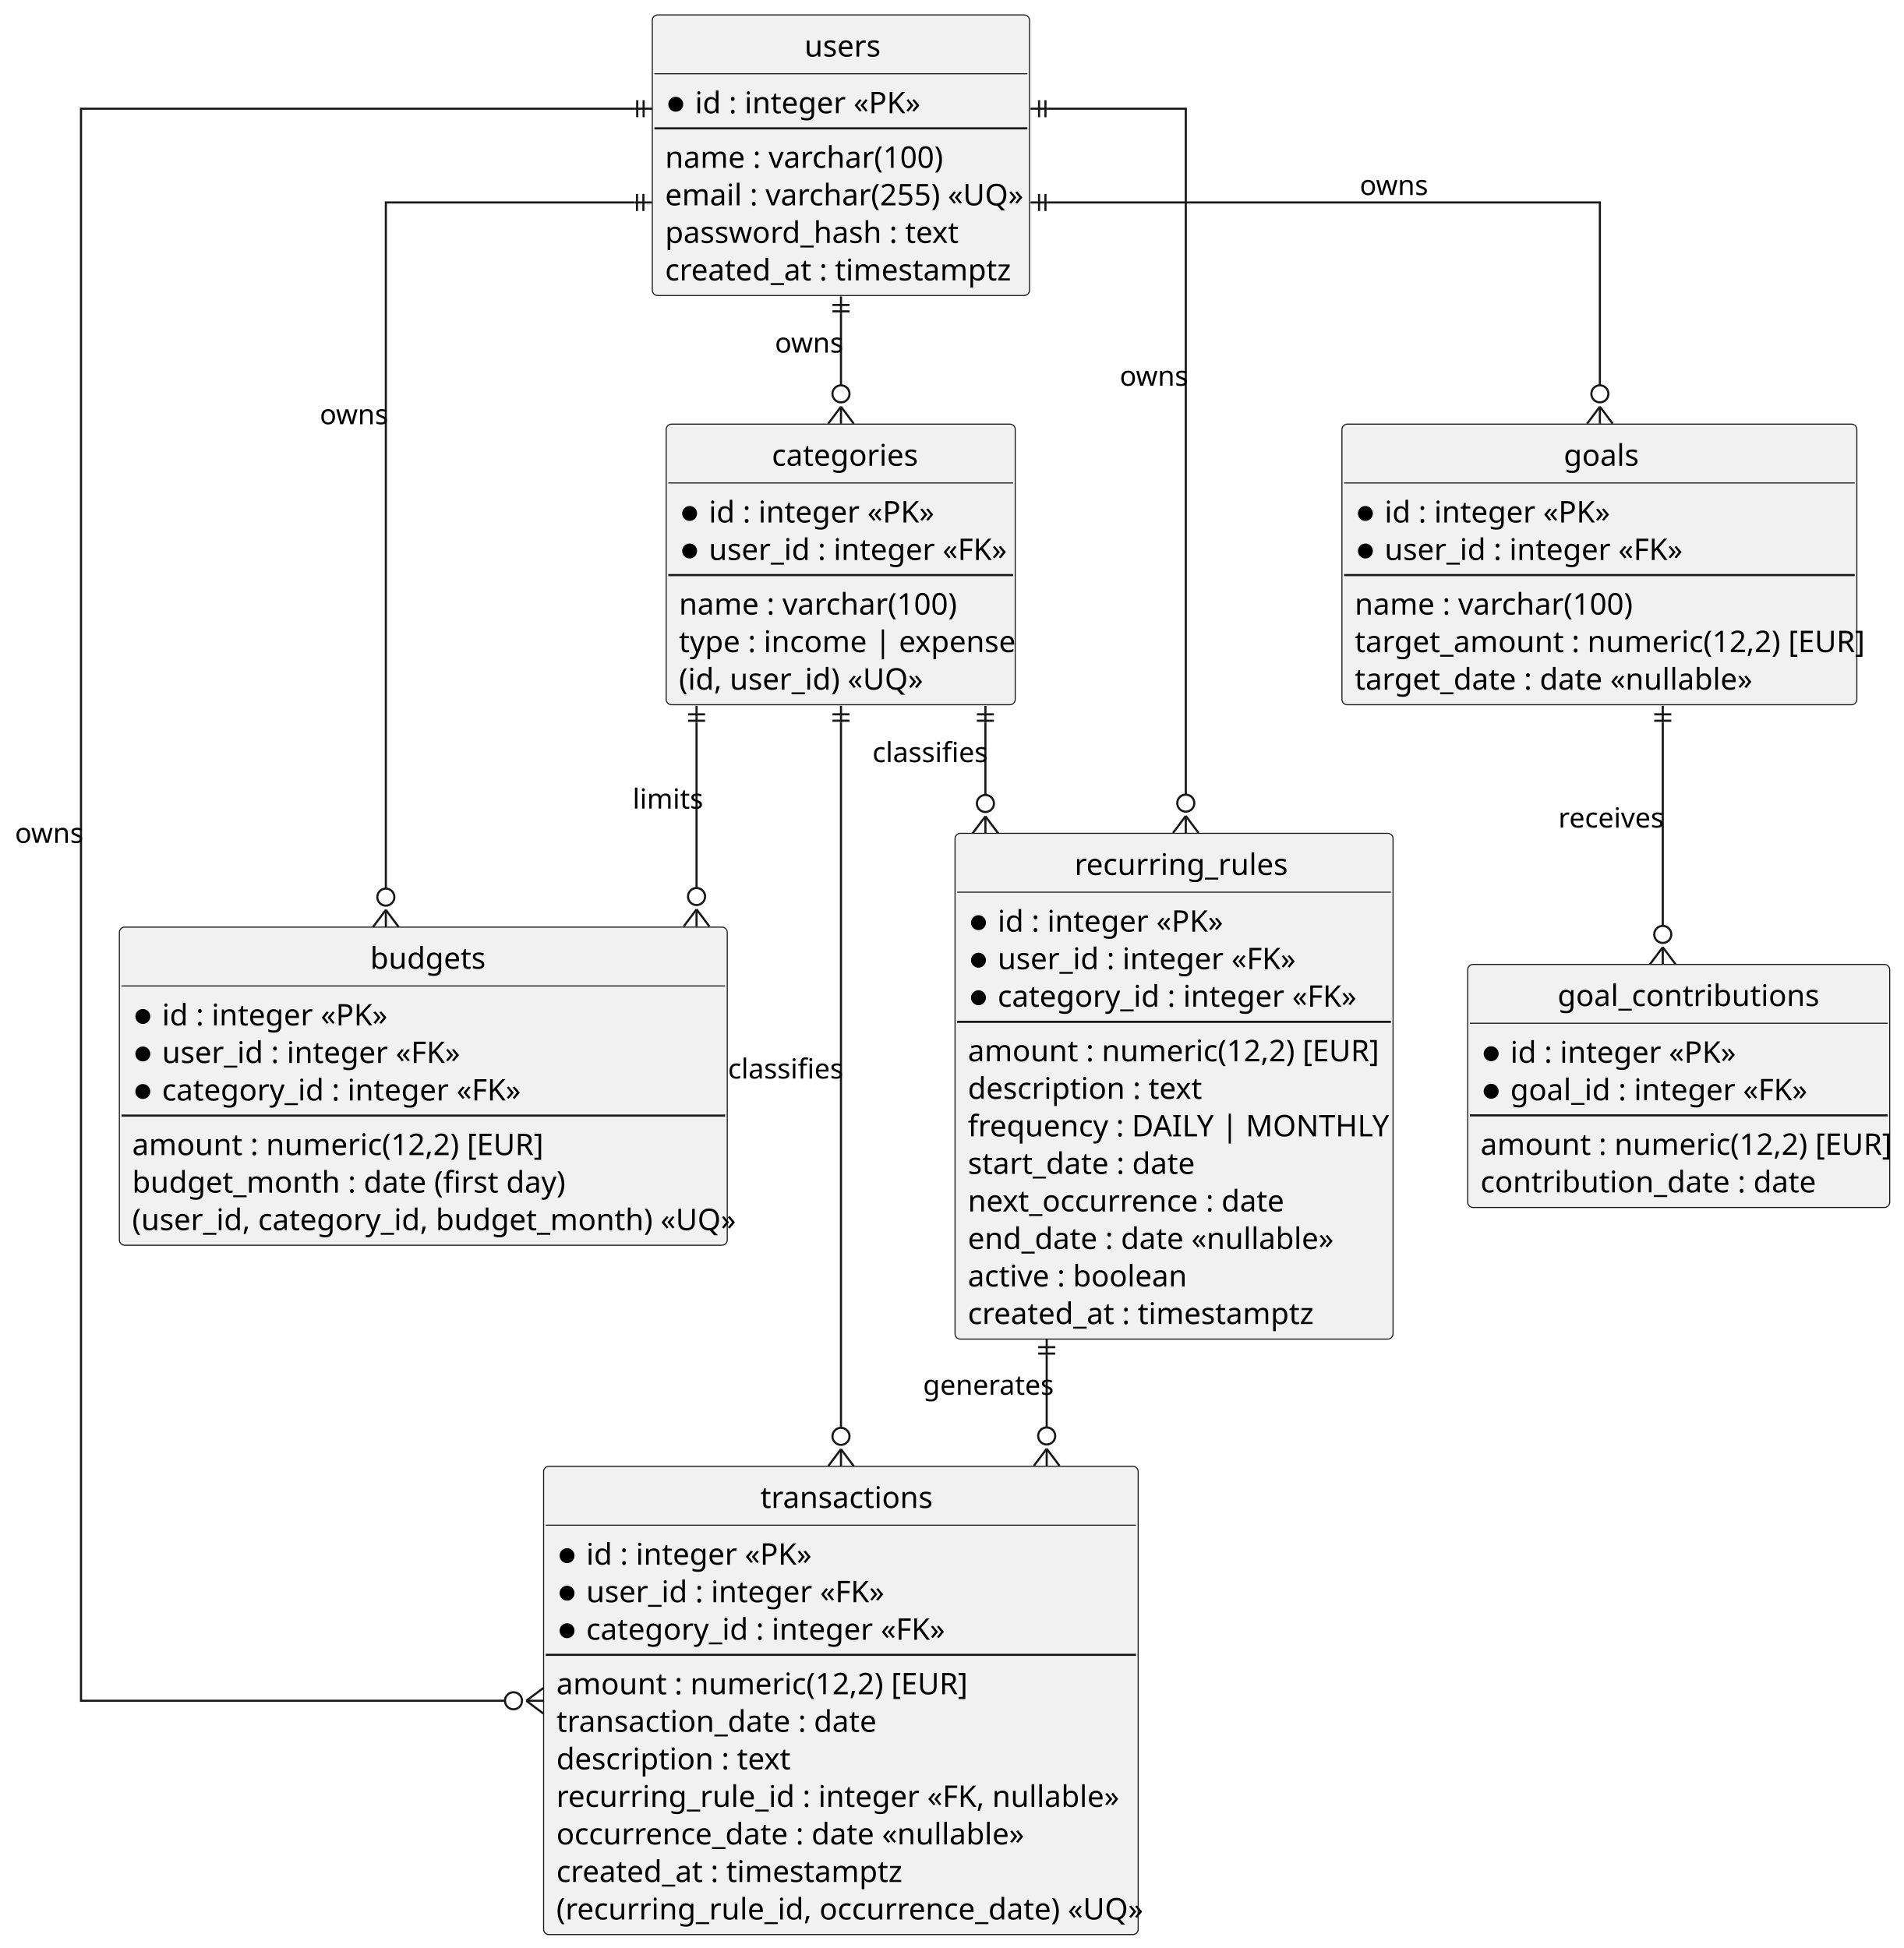
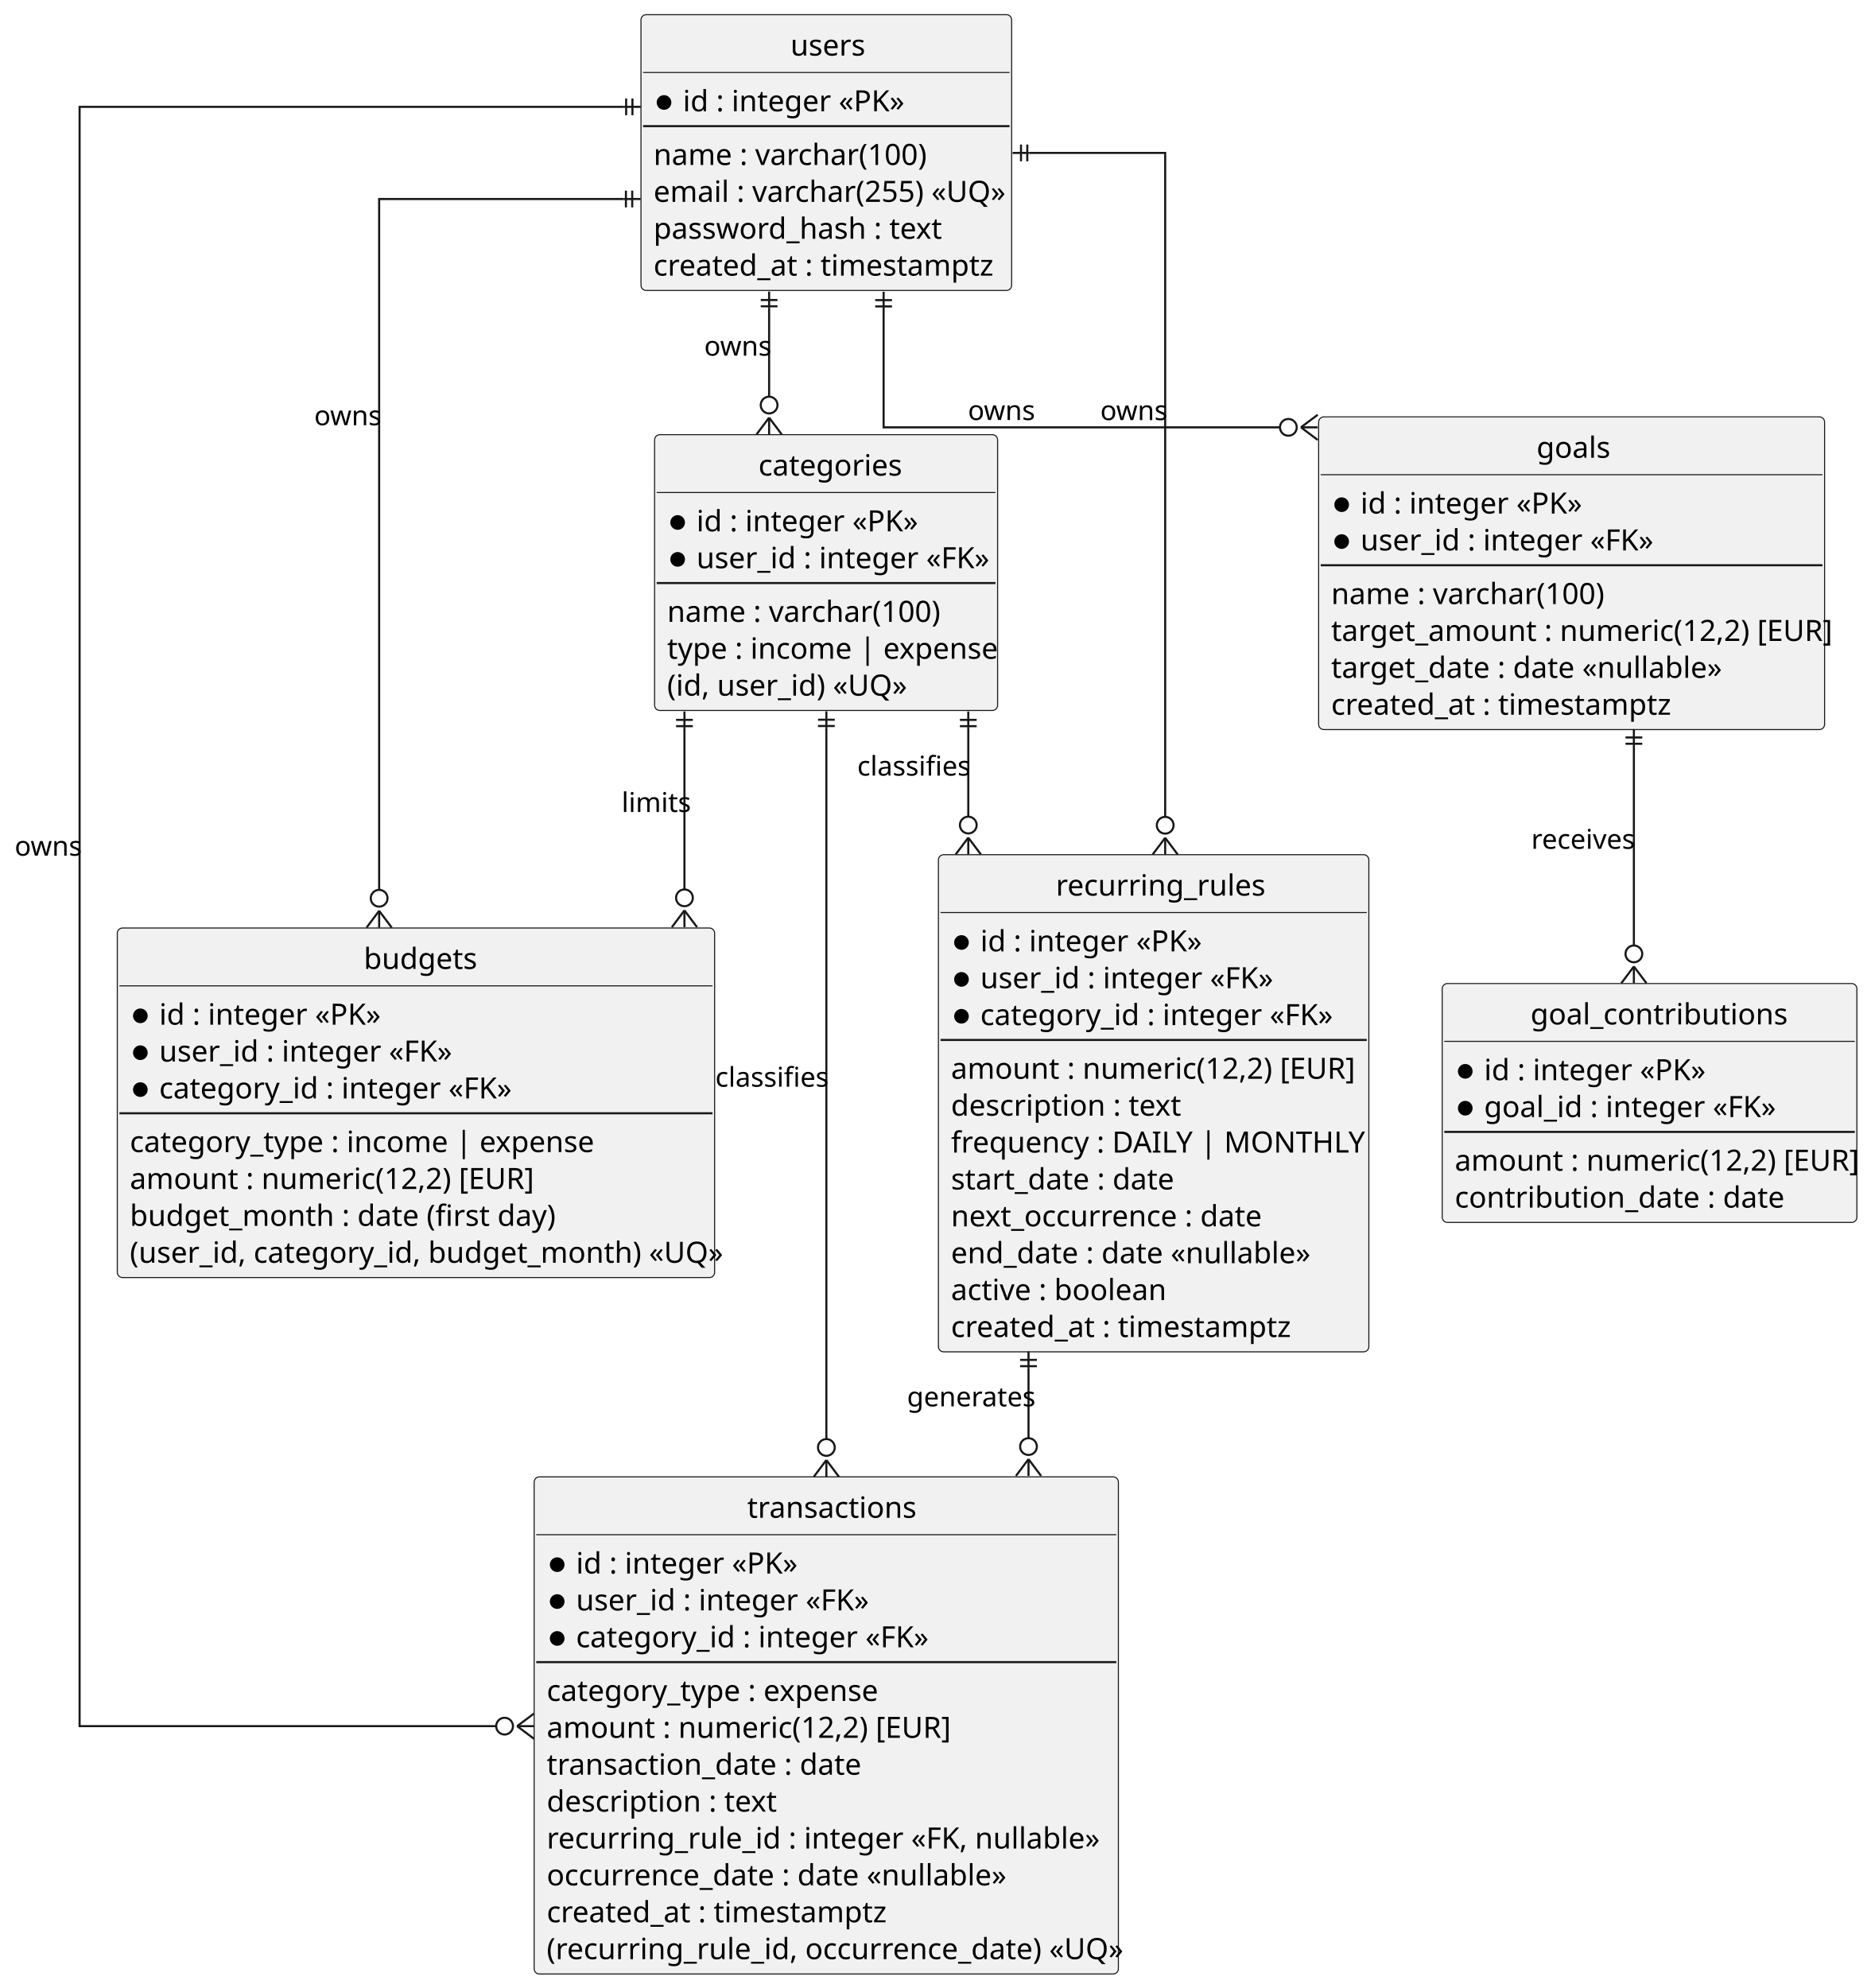
- <svg xmlns="http://www.w3.org/2000/svg" contentStyleType="text/css" data-diagram-type="CLASS" height="914px" preserveAspectRatio="none" style="width:893px;height:914px;background:#FFFFFF;" version="1.1" viewBox="0 0 893 914" width="893px" zoomAndPan="magnify">
+ <svg xmlns="http://www.w3.org/2000/svg" contentStyleType="text/css" data-diagram-type="CLASS" height="949px" preserveAspectRatio="none" style="width:893px;height:949px;background:#FFFFFF;" version="1.1" viewBox="0 0 893 949" width="893px" zoomAndPan="magnify">
  <defs />
  <g>
    <g class="entity" data-entity="users" data-source-line="8" data-uid="ent0002" id="entity_users">
      <rect fill="#F1F1F1" height="131.656" rx="2.5" ry="2.5" style="stroke:#181818;stroke-width:0.5;" width="176.951" x="306" y="7" />
      <text fill="#000000" font-family="sans-serif" font-size="14" lengthAdjust="spacing" textLength="34.234" x="377.358" y="26.533">users</text>
      <line style="stroke:#181818;stroke-width:0.5;" x1="307" x2="481.951" y1="34.609" y2="34.609" />
      <ellipse cx="317" cy="48.914" fill="#000000" rx="3" ry="3" style="stroke:#000000;stroke-width:1;" />
      <text fill="#000000" font-family="sans-serif" font-size="14" lengthAdjust="spacing" textLength="103.51" x="326" y="53.143">id : integer «PK»</text>
      <line style="stroke:#181818;stroke-width:1;" x1="307" x2="481.951" y1="60.219" y2="60.219" />
      <text fill="#000000" font-family="sans-serif" font-size="14" lengthAdjust="spacing" textLength="126.055" x="312" y="78.752">name : varchar(100)</text>
      <text fill="#000000" font-family="sans-serif" font-size="14" lengthAdjust="spacing" textLength="164.951" x="312" y="96.361">email : varchar(255) «UQ»</text>
      <text fill="#000000" font-family="sans-serif" font-size="14" lengthAdjust="spacing" textLength="132.296" x="312" y="113.971">password_hash : text</text>
      <text fill="#000000" font-family="sans-serif" font-size="14" lengthAdjust="spacing" textLength="153.289" x="312" y="131.58">created_at : timestamptz</text>
    </g>
    <g class="entity" data-entity="categories" data-source-line="17" data-uid="ent0003" id="entity_categories">
-       <rect fill="#F1F1F1" height="131.656" rx="2.5" ry="2.5" style="stroke:#181818;stroke-width:0.5;" width="163.744" x="312.5" y="199" />
-       <text fill="#000000" font-family="sans-serif" font-size="14" lengthAdjust="spacing" textLength="64.593" x="362.076" y="218.533">categories</text>
-       <line style="stroke:#181818;stroke-width:0.5;" x1="313.5" x2="475.244" y1="226.609" y2="226.609" />
-       <ellipse cx="323.5" cy="240.914" fill="#000000" rx="3" ry="3" style="stroke:#000000;stroke-width:1;" />
-       <text fill="#000000" font-family="sans-serif" font-size="14" lengthAdjust="spacing" textLength="103.51" x="332.5" y="245.143">id : integer «PK»</text>
-       <ellipse cx="323.5" cy="258.523" fill="#000000" rx="3" ry="3" style="stroke:#000000;stroke-width:1;" />
-       <text fill="#000000" font-family="sans-serif" font-size="14" lengthAdjust="spacing" textLength="137.744" x="332.5" y="262.752">user_id : integer «FK»</text>
-       <line style="stroke:#181818;stroke-width:1;" x1="313.5" x2="475.244" y1="269.828" y2="269.828" />
-       <text fill="#000000" font-family="sans-serif" font-size="14" lengthAdjust="spacing" textLength="126.055" x="318.5" y="288.361">name : varchar(100)</text>
-       <text fill="#000000" font-family="sans-serif" font-size="14" lengthAdjust="spacing" textLength="147.608" x="318.5" y="305.971">type : income | expense</text>
-       <text fill="#000000" font-family="sans-serif" font-size="14" lengthAdjust="spacing" textLength="114.379" x="318.5" y="323.58">(id, user_id) «UQ»</text>
+       <rect fill="#F1F1F1" height="131.656" rx="2.5" ry="2.5" style="stroke:#181818;stroke-width:0.5;" width="163.744" x="312.5" y="207.5" />
+       <text fill="#000000" font-family="sans-serif" font-size="14" lengthAdjust="spacing" textLength="64.593" x="362.076" y="227.033">categories</text>
+       <line style="stroke:#181818;stroke-width:0.5;" x1="313.5" x2="475.244" y1="235.109" y2="235.109" />
+       <ellipse cx="323.5" cy="249.414" fill="#000000" rx="3" ry="3" style="stroke:#000000;stroke-width:1;" />
+       <text fill="#000000" font-family="sans-serif" font-size="14" lengthAdjust="spacing" textLength="103.51" x="332.5" y="253.643">id : integer «PK»</text>
+       <ellipse cx="323.5" cy="267.023" fill="#000000" rx="3" ry="3" style="stroke:#000000;stroke-width:1;" />
+       <text fill="#000000" font-family="sans-serif" font-size="14" lengthAdjust="spacing" textLength="137.744" x="332.5" y="271.252">user_id : integer «FK»</text>
+       <line style="stroke:#181818;stroke-width:1;" x1="313.5" x2="475.244" y1="278.328" y2="278.328" />
+       <text fill="#000000" font-family="sans-serif" font-size="14" lengthAdjust="spacing" textLength="126.055" x="318.5" y="296.861">name : varchar(100)</text>
+       <text fill="#000000" font-family="sans-serif" font-size="14" lengthAdjust="spacing" textLength="147.608" x="318.5" y="314.471">type : income | expense</text>
+       <text fill="#000000" font-family="sans-serif" font-size="14" lengthAdjust="spacing" textLength="114.379" x="318.5" y="332.08">(id, user_id) «UQ»</text>
    </g>
    <g class="entity" data-entity="transactions" data-source-line="26" data-uid="ent0004" id="entity_transactions">
-       <rect fill="#F1F1F1" height="219.703" rx="2.5" ry="2.5" style="stroke:#181818;stroke-width:0.5;" width="278.909" x="255" y="688" />
-       <text fill="#000000" font-family="sans-serif" font-size="14" lengthAdjust="spacing" textLength="75.482" x="356.713" y="707.533">transactions</text>
-       <line style="stroke:#181818;stroke-width:0.5;" x1="256" x2="532.909" y1="715.609" y2="715.609" />
-       <ellipse cx="266" cy="729.914" fill="#000000" rx="3" ry="3" style="stroke:#000000;stroke-width:1;" />
-       <text fill="#000000" font-family="sans-serif" font-size="14" lengthAdjust="spacing" textLength="103.51" x="275" y="734.143">id : integer «PK»</text>
-       <ellipse cx="266" cy="747.523" fill="#000000" rx="3" ry="3" style="stroke:#000000;stroke-width:1;" />
-       <text fill="#000000" font-family="sans-serif" font-size="14" lengthAdjust="spacing" textLength="137.744" x="275" y="751.752">user_id : integer «FK»</text>
-       <ellipse cx="266" cy="765.133" fill="#000000" rx="3" ry="3" style="stroke:#000000;stroke-width:1;" />
-       <text fill="#000000" font-family="sans-serif" font-size="14" lengthAdjust="spacing" textLength="164.206" x="275" y="769.361">category_id : integer «FK»</text>
-       <line style="stroke:#181818;stroke-width:1;" x1="256" x2="532.909" y1="776.438" y2="776.438" />
-       <text fill="#000000" font-family="sans-serif" font-size="14" lengthAdjust="spacing" textLength="185.958" x="261" y="794.971">amount : numeric(12,2) [EUR]</text>
-       <text fill="#000000" font-family="sans-serif" font-size="14" lengthAdjust="spacing" textLength="142.434" x="261" y="812.58">transaction_date : date</text>
-       <text fill="#000000" font-family="sans-serif" font-size="14" lengthAdjust="spacing" textLength="101.938" x="261" y="830.189">description : text</text>
-       <text fill="#000000" font-family="sans-serif" font-size="14" lengthAdjust="spacing" textLength="252.923" x="261" y="847.799">recurring_rule_id : integer «FK, nullable»</text>
-       <text fill="#000000" font-family="sans-serif" font-size="14" lengthAdjust="spacing" textLength="210.93" x="261" y="865.408">occurrence_date : date «nullable»</text>
-       <text fill="#000000" font-family="sans-serif" font-size="14" lengthAdjust="spacing" textLength="153.289" x="261" y="883.018">created_at : timestamptz</text>
-       <text fill="#000000" font-family="sans-serif" font-size="14" lengthAdjust="spacing" textLength="266.909" x="261" y="900.627">(recurring_rule_id, occurrence_date) «UQ»</text>
-     </g>
-     <g class="entity" data-entity="budgets" data-source-line="40" data-uid="ent0005" id="entity_budgets">
-       <rect fill="#F1F1F1" height="149.266" rx="2.5" ry="2.5" style="stroke:#181818;stroke-width:0.5;" width="285.157" x="56" y="435" />
-       <text fill="#000000" font-family="sans-serif" font-size="14" lengthAdjust="spacing" textLength="49.82" x="173.668" y="454.533">budgets</text>
-       <line style="stroke:#181818;stroke-width:0.5;" x1="57" x2="340.157" y1="462.609" y2="462.609" />
-       <ellipse cx="67" cy="476.914" fill="#000000" rx="3" ry="3" style="stroke:#000000;stroke-width:1;" />
-       <text fill="#000000" font-family="sans-serif" font-size="14" lengthAdjust="spacing" textLength="103.51" x="76" y="481.143">id : integer «PK»</text>
-       <ellipse cx="67" cy="494.523" fill="#000000" rx="3" ry="3" style="stroke:#000000;stroke-width:1;" />
-       <text fill="#000000" font-family="sans-serif" font-size="14" lengthAdjust="spacing" textLength="137.744" x="76" y="498.752">user_id : integer «FK»</text>
-       <ellipse cx="67" cy="512.133" fill="#000000" rx="3" ry="3" style="stroke:#000000;stroke-width:1;" />
-       <text fill="#000000" font-family="sans-serif" font-size="14" lengthAdjust="spacing" textLength="164.206" x="76" y="516.361">category_id : integer «FK»</text>
-       <line style="stroke:#181818;stroke-width:1;" x1="57" x2="340.157" y1="523.438" y2="523.438" />
-       <text fill="#000000" font-family="sans-serif" font-size="14" lengthAdjust="spacing" textLength="185.958" x="62" y="541.971">amount : numeric(12,2) [EUR]</text>
-       <text fill="#000000" font-family="sans-serif" font-size="14" lengthAdjust="spacing" textLength="190.661" x="62" y="559.58">budget_month : date (first day)</text>
-       <text fill="#000000" font-family="sans-serif" font-size="14" lengthAdjust="spacing" textLength="273.157" x="62" y="577.189">(user_id, category_id, budget_month) «UQ»</text>
-     </g>
-     <g class="entity" data-entity="recurring_rules" data-source-line="50" data-uid="ent0006" id="entity_recurring_rules">
-       <rect fill="#F1F1F1" height="237.312" rx="2.5" ry="2.5" style="stroke:#181818;stroke-width:0.5;" width="205.477" x="448" y="391" />
-       <text fill="#000000" font-family="sans-serif" font-size="14" lengthAdjust="spacing" textLength="93.372" x="504.053" y="410.533">recurring_rules</text>
-       <line style="stroke:#181818;stroke-width:0.5;" x1="449" x2="652.477" y1="418.609" y2="418.609" />
-       <ellipse cx="459" cy="432.914" fill="#000000" rx="3" ry="3" style="stroke:#000000;stroke-width:1;" />
-       <text fill="#000000" font-family="sans-serif" font-size="14" lengthAdjust="spacing" textLength="103.51" x="468" y="437.143">id : integer «PK»</text>
-       <ellipse cx="459" cy="450.523" fill="#000000" rx="3" ry="3" style="stroke:#000000;stroke-width:1;" />
-       <text fill="#000000" font-family="sans-serif" font-size="14" lengthAdjust="spacing" textLength="137.744" x="468" y="454.752">user_id : integer «FK»</text>
-       <ellipse cx="459" cy="468.133" fill="#000000" rx="3" ry="3" style="stroke:#000000;stroke-width:1;" />
-       <text fill="#000000" font-family="sans-serif" font-size="14" lengthAdjust="spacing" textLength="164.206" x="468" y="472.361">category_id : integer «FK»</text>
-       <line style="stroke:#181818;stroke-width:1;" x1="449" x2="652.477" y1="479.438" y2="479.438" />
-       <text fill="#000000" font-family="sans-serif" font-size="14" lengthAdjust="spacing" textLength="185.958" x="454" y="497.971">amount : numeric(12,2) [EUR]</text>
-       <text fill="#000000" font-family="sans-serif" font-size="14" lengthAdjust="spacing" textLength="101.938" x="454" y="515.58">description : text</text>
-       <text fill="#000000" font-family="sans-serif" font-size="14" lengthAdjust="spacing" textLength="193.477" x="454" y="533.189">frequency : DAILY | MONTHLY</text>
-       <text fill="#000000" font-family="sans-serif" font-size="14" lengthAdjust="spacing" textLength="101.179" x="454" y="550.799">start_date : date</text>
-       <text fill="#000000" font-family="sans-serif" font-size="14" lengthAdjust="spacing" textLength="142.42" x="454" y="568.408">next_occurrence : date</text>
-       <text fill="#000000" font-family="sans-serif" font-size="14" lengthAdjust="spacing" textLength="165.033" x="454" y="586.018">end_date : date «nullable»</text>
-       <text fill="#000000" font-family="sans-serif" font-size="14" lengthAdjust="spacing" textLength="98.068" x="454" y="603.627">active : boolean</text>
-       <text fill="#000000" font-family="sans-serif" font-size="14" lengthAdjust="spacing" textLength="153.289" x="454" y="621.236">created_at : timestamptz</text>
-     </g>
-     <g class="entity" data-entity="goals" data-source-line="65" data-uid="ent0007" id="entity_goals">
-       <rect fill="#F1F1F1" height="131.656" rx="2.5" ry="2.5" style="stroke:#181818;stroke-width:0.5;" width="241.544" x="629.5" y="199" />
+       <rect fill="#F1F1F1" height="237.312" rx="2.5" ry="2.5" style="stroke:#181818;stroke-width:0.5;" width="278.909" x="255" y="705" />
+       <text fill="#000000" font-family="sans-serif" font-size="14" lengthAdjust="spacing" textLength="75.482" x="356.713" y="724.533">transactions</text>
+       <line style="stroke:#181818;stroke-width:0.5;" x1="256" x2="532.909" y1="732.609" y2="732.609" />
+       <ellipse cx="266" cy="746.914" fill="#000000" rx="3" ry="3" style="stroke:#000000;stroke-width:1;" />
+       <text fill="#000000" font-family="sans-serif" font-size="14" lengthAdjust="spacing" textLength="103.51" x="275" y="751.143">id : integer «PK»</text>
+       <ellipse cx="266" cy="764.523" fill="#000000" rx="3" ry="3" style="stroke:#000000;stroke-width:1;" />
+       <text fill="#000000" font-family="sans-serif" font-size="14" lengthAdjust="spacing" textLength="137.744" x="275" y="768.752">user_id : integer «FK»</text>
+       <ellipse cx="266" cy="782.133" fill="#000000" rx="3" ry="3" style="stroke:#000000;stroke-width:1;" />
+       <text fill="#000000" font-family="sans-serif" font-size="14" lengthAdjust="spacing" textLength="164.206" x="275" y="786.361">category_id : integer «FK»</text>
+       <line style="stroke:#181818;stroke-width:1;" x1="256" x2="532.909" y1="793.438" y2="793.438" />
+       <text fill="#000000" font-family="sans-serif" font-size="14" lengthAdjust="spacing" textLength="152.544" x="261" y="811.971">category_type : expense</text>
+       <text fill="#000000" font-family="sans-serif" font-size="14" lengthAdjust="spacing" textLength="185.958" x="261" y="829.58">amount : numeric(12,2) [EUR]</text>
+       <text fill="#000000" font-family="sans-serif" font-size="14" lengthAdjust="spacing" textLength="142.434" x="261" y="847.189">transaction_date : date</text>
+       <text fill="#000000" font-family="sans-serif" font-size="14" lengthAdjust="spacing" textLength="101.938" x="261" y="864.799">description : text</text>
+       <text fill="#000000" font-family="sans-serif" font-size="14" lengthAdjust="spacing" textLength="252.923" x="261" y="882.408">recurring_rule_id : integer «FK, nullable»</text>
+       <text fill="#000000" font-family="sans-serif" font-size="14" lengthAdjust="spacing" textLength="210.93" x="261" y="900.018">occurrence_date : date «nullable»</text>
+       <text fill="#000000" font-family="sans-serif" font-size="14" lengthAdjust="spacing" textLength="153.289" x="261" y="917.627">created_at : timestamptz</text>
+       <text fill="#000000" font-family="sans-serif" font-size="14" lengthAdjust="spacing" textLength="266.909" x="261" y="935.236">(recurring_rule_id, occurrence_date) «UQ»</text>
+     </g>
+     <g class="entity" data-entity="budgets" data-source-line="41" data-uid="ent0005" id="entity_budgets">
+       <rect fill="#F1F1F1" height="166.875" rx="2.5" ry="2.5" style="stroke:#181818;stroke-width:0.5;" width="285.157" x="56" y="443" />
+       <text fill="#000000" font-family="sans-serif" font-size="14" lengthAdjust="spacing" textLength="49.82" x="173.668" y="462.533">budgets</text>
+       <line style="stroke:#181818;stroke-width:0.5;" x1="57" x2="340.157" y1="470.609" y2="470.609" />
+       <ellipse cx="67" cy="484.914" fill="#000000" rx="3" ry="3" style="stroke:#000000;stroke-width:1;" />
+       <text fill="#000000" font-family="sans-serif" font-size="14" lengthAdjust="spacing" textLength="103.51" x="76" y="489.143">id : integer «PK»</text>
+       <ellipse cx="67" cy="502.523" fill="#000000" rx="3" ry="3" style="stroke:#000000;stroke-width:1;" />
+       <text fill="#000000" font-family="sans-serif" font-size="14" lengthAdjust="spacing" textLength="137.744" x="76" y="506.752">user_id : integer «FK»</text>
+       <ellipse cx="67" cy="520.133" fill="#000000" rx="3" ry="3" style="stroke:#000000;stroke-width:1;" />
+       <text fill="#000000" font-family="sans-serif" font-size="14" lengthAdjust="spacing" textLength="164.206" x="76" y="524.361">category_id : integer «FK»</text>
+       <line style="stroke:#181818;stroke-width:1;" x1="57" x2="340.157" y1="531.438" y2="531.438" />
+       <text fill="#000000" font-family="sans-serif" font-size="14" lengthAdjust="spacing" textLength="209.091" x="62" y="549.971">category_type : income | expense</text>
+       <text fill="#000000" font-family="sans-serif" font-size="14" lengthAdjust="spacing" textLength="185.958" x="62" y="567.58">amount : numeric(12,2) [EUR]</text>
+       <text fill="#000000" font-family="sans-serif" font-size="14" lengthAdjust="spacing" textLength="190.661" x="62" y="585.189">budget_month : date (first day)</text>
+       <text fill="#000000" font-family="sans-serif" font-size="14" lengthAdjust="spacing" textLength="273.157" x="62" y="602.799">(user_id, category_id, budget_month) «UQ»</text>
+     </g>
+     <g class="entity" data-entity="recurring_rules" data-source-line="52" data-uid="ent0006" id="entity_recurring_rules">
+       <rect fill="#F1F1F1" height="237.312" rx="2.5" ry="2.5" style="stroke:#181818;stroke-width:0.5;" width="205.477" x="448" y="408" />
+       <text fill="#000000" font-family="sans-serif" font-size="14" lengthAdjust="spacing" textLength="93.372" x="504.053" y="427.533">recurring_rules</text>
+       <line style="stroke:#181818;stroke-width:0.5;" x1="449" x2="652.477" y1="435.609" y2="435.609" />
+       <ellipse cx="459" cy="449.914" fill="#000000" rx="3" ry="3" style="stroke:#000000;stroke-width:1;" />
+       <text fill="#000000" font-family="sans-serif" font-size="14" lengthAdjust="spacing" textLength="103.51" x="468" y="454.143">id : integer «PK»</text>
+       <ellipse cx="459" cy="467.523" fill="#000000" rx="3" ry="3" style="stroke:#000000;stroke-width:1;" />
+       <text fill="#000000" font-family="sans-serif" font-size="14" lengthAdjust="spacing" textLength="137.744" x="468" y="471.752">user_id : integer «FK»</text>
+       <ellipse cx="459" cy="485.133" fill="#000000" rx="3" ry="3" style="stroke:#000000;stroke-width:1;" />
+       <text fill="#000000" font-family="sans-serif" font-size="14" lengthAdjust="spacing" textLength="164.206" x="468" y="489.361">category_id : integer «FK»</text>
+       <line style="stroke:#181818;stroke-width:1;" x1="449" x2="652.477" y1="496.438" y2="496.438" />
+       <text fill="#000000" font-family="sans-serif" font-size="14" lengthAdjust="spacing" textLength="185.958" x="454" y="514.971">amount : numeric(12,2) [EUR]</text>
+       <text fill="#000000" font-family="sans-serif" font-size="14" lengthAdjust="spacing" textLength="101.938" x="454" y="532.58">description : text</text>
+       <text fill="#000000" font-family="sans-serif" font-size="14" lengthAdjust="spacing" textLength="193.477" x="454" y="550.189">frequency : DAILY | MONTHLY</text>
+       <text fill="#000000" font-family="sans-serif" font-size="14" lengthAdjust="spacing" textLength="101.179" x="454" y="567.799">start_date : date</text>
+       <text fill="#000000" font-family="sans-serif" font-size="14" lengthAdjust="spacing" textLength="142.42" x="454" y="585.408">next_occurrence : date</text>
+       <text fill="#000000" font-family="sans-serif" font-size="14" lengthAdjust="spacing" textLength="165.033" x="454" y="603.018">end_date : date «nullable»</text>
+       <text fill="#000000" font-family="sans-serif" font-size="14" lengthAdjust="spacing" textLength="98.068" x="454" y="620.627">active : boolean</text>
+       <text fill="#000000" font-family="sans-serif" font-size="14" lengthAdjust="spacing" textLength="153.289" x="454" y="638.236">created_at : timestamptz</text>
+     </g>
+     <g class="entity" data-entity="goals" data-source-line="67" data-uid="ent0007" id="entity_goals">
+       <rect fill="#F1F1F1" height="149.266" rx="2.5" ry="2.5" style="stroke:#181818;stroke-width:0.5;" width="241.544" x="629.5" y="199" />
      <text fill="#000000" font-family="sans-serif" font-size="14" lengthAdjust="spacing" textLength="33.469" x="733.538" y="218.533">goals</text>
      <line style="stroke:#181818;stroke-width:0.5;" x1="630.5" x2="870.044" y1="226.609" y2="226.609" />
      <ellipse cx="640.5" cy="240.914" fill="#000000" rx="3" ry="3" style="stroke:#000000;stroke-width:1;" />
      <text fill="#000000" font-family="sans-serif" font-size="14" lengthAdjust="spacing" textLength="103.51" x="649.5" y="245.143">id : integer «PK»</text>
      <ellipse cx="640.5" cy="258.523" fill="#000000" rx="3" ry="3" style="stroke:#000000;stroke-width:1;" />
      <text fill="#000000" font-family="sans-serif" font-size="14" lengthAdjust="spacing" textLength="137.744" x="649.5" y="262.752">user_id : integer «FK»</text>
      <line style="stroke:#181818;stroke-width:1;" x1="630.5" x2="870.044" y1="269.828" y2="269.828" />
      <text fill="#000000" font-family="sans-serif" font-size="14" lengthAdjust="spacing" textLength="126.055" x="635.5" y="288.361">name : varchar(100)</text>
      <text fill="#000000" font-family="sans-serif" font-size="14" lengthAdjust="spacing" textLength="229.544" x="635.5" y="305.971">target_amount : numeric(12,2) [EUR]</text>
      <text fill="#000000" font-family="sans-serif" font-size="14" lengthAdjust="spacing" textLength="177.475" x="635.5" y="323.58">target_date : date «nullable»</text>
-     </g>
-     <g class="entity" data-entity="goal_contributions" data-source-line="74" data-uid="ent0008" id="entity_goal_contributions">
-       <rect fill="#F1F1F1" height="114.047" rx="2.5" ry="2.5" style="stroke:#181818;stroke-width:0.5;" width="197.958" x="688.5" y="452.5" />
-       <text fill="#000000" font-family="sans-serif" font-size="14" lengthAdjust="spacing" textLength="113.634" x="730.662" y="472.033">goal_contributions</text>
-       <line style="stroke:#181818;stroke-width:0.5;" x1="689.5" x2="885.458" y1="480.109" y2="480.109" />
-       <ellipse cx="699.5" cy="494.414" fill="#000000" rx="3" ry="3" style="stroke:#000000;stroke-width:1;" />
-       <text fill="#000000" font-family="sans-serif" font-size="14" lengthAdjust="spacing" textLength="103.51" x="708.5" y="498.643">id : integer «PK»</text>
-       <ellipse cx="699.5" cy="512.023" fill="#000000" rx="3" ry="3" style="stroke:#000000;stroke-width:1;" />
-       <text fill="#000000" font-family="sans-serif" font-size="14" lengthAdjust="spacing" textLength="136.978" x="708.5" y="516.252">goal_id : integer «FK»</text>
-       <line style="stroke:#181818;stroke-width:1;" x1="689.5" x2="885.458" y1="523.328" y2="523.328" />
-       <text fill="#000000" font-family="sans-serif" font-size="14" lengthAdjust="spacing" textLength="185.958" x="694.5" y="541.861">amount : numeric(12,2) [EUR]</text>
-       <text fill="#000000" font-family="sans-serif" font-size="14" lengthAdjust="spacing" textLength="146.33" x="694.5" y="559.471">contribution_date : date</text>
-     </g>
-     <g class="link" data-entity-1="users" data-entity-2="categories" data-source-line="82" data-uid="lnk9" id="link_users_categories">
-       <path codeLine="82" d="M394.5,147.08 C394.5,166.38 394.5,161.49 394.5,180.8" fill="none" id="users-categories" style="stroke:#181818;stroke-width:1;" />
-       <line style="stroke:#181818;stroke-width:1;" x1="390.5" x2="398.5" y1="143.08" y2="143.08" />
-       <line style="stroke:#181818;stroke-width:1;" x1="390.5" x2="398.5" y1="146.08" y2="146.08" />
-       <line style="stroke:#181818;stroke-width:1;" x1="394.5" x2="394.5" y1="147.08" y2="139.08" />
-       <line style="stroke:#181818;stroke-width:1;" x1="394.5" x2="400.5" y1="190.8" y2="198.8" />
-       <line style="stroke:#181818;stroke-width:1;" x1="394.5" x2="388.5" y1="190.8" y2="198.8" />
-       <line style="stroke:#181818;stroke-width:1;" x1="394.5" x2="394.5" y1="190.8" y2="198.8" />
-       <ellipse cx="394.5" cy="184.8" fill="none" rx="4" ry="4" style="stroke:#181818;stroke-width:1;" />
-       <text fill="#000000" font-family="sans-serif" font-size="13" lengthAdjust="spacing" textLength="30.348" x="363.5" y="165.435">owns</text>
-     </g>
-     <g class="link" data-entity-1="users" data-entity-2="transactions" data-source-line="83" data-uid="lnk10" id="link_users_transactions">
-       <path codeLine="83" d="M297.92,51 C192.34,51 38,51 38,51 C38,51 38,798 38,798 C38,798 136.95,798 236.88,798" fill="none" id="users-transactions" style="stroke:#181818;stroke-width:1;" />
+       <text fill="#000000" font-family="sans-serif" font-size="14" lengthAdjust="spacing" textLength="153.289" x="635.5" y="341.19">created_at : timestamptz</text>
+     </g>
+     <g class="entity" data-entity="goal_contributions" data-source-line="77" data-uid="ent0008" id="entity_goal_contributions">
+       <rect fill="#F1F1F1" height="114.047" rx="2.5" ry="2.5" style="stroke:#181818;stroke-width:0.5;" width="197.958" x="688.5" y="469.5" />
+       <text fill="#000000" font-family="sans-serif" font-size="14" lengthAdjust="spacing" textLength="113.634" x="730.662" y="489.033">goal_contributions</text>
+       <line style="stroke:#181818;stroke-width:0.5;" x1="689.5" x2="885.458" y1="497.109" y2="497.109" />
+       <ellipse cx="699.5" cy="511.414" fill="#000000" rx="3" ry="3" style="stroke:#000000;stroke-width:1;" />
+       <text fill="#000000" font-family="sans-serif" font-size="14" lengthAdjust="spacing" textLength="103.51" x="708.5" y="515.643">id : integer «PK»</text>
+       <ellipse cx="699.5" cy="529.023" fill="#000000" rx="3" ry="3" style="stroke:#000000;stroke-width:1;" />
+       <text fill="#000000" font-family="sans-serif" font-size="14" lengthAdjust="spacing" textLength="136.978" x="708.5" y="533.252">goal_id : integer «FK»</text>
+       <line style="stroke:#181818;stroke-width:1;" x1="689.5" x2="885.458" y1="540.328" y2="540.328" />
+       <text fill="#000000" font-family="sans-serif" font-size="14" lengthAdjust="spacing" textLength="185.958" x="694.5" y="558.861">amount : numeric(12,2) [EUR]</text>
+       <text fill="#000000" font-family="sans-serif" font-size="14" lengthAdjust="spacing" textLength="146.33" x="694.5" y="576.471">contribution_date : date</text>
+     </g>
+     <g class="link" data-entity-1="users" data-entity-2="categories" data-source-line="85" data-uid="lnk9" id="link_users_categories">
+       <path codeLine="85" d="M367.17,147.21 C367.17,169.11 367.17,167.47 367.17,189.36" fill="none" id="users-categories" style="stroke:#181818;stroke-width:1;" />
+       <line style="stroke:#181818;stroke-width:1;" x1="363.17" x2="371.17" y1="143.21" y2="143.21" />
+       <line style="stroke:#181818;stroke-width:1;" x1="363.17" x2="371.17" y1="146.21" y2="146.21" />
+       <line style="stroke:#181818;stroke-width:1;" x1="367.17" x2="367.17" y1="147.21" y2="139.21" />
+       <line style="stroke:#181818;stroke-width:1;" x1="367.17" x2="373.17" y1="199.36" y2="207.36" />
+       <line style="stroke:#181818;stroke-width:1;" x1="367.17" x2="361.17" y1="199.36" y2="207.36" />
+       <line style="stroke:#181818;stroke-width:1;" x1="367.17" x2="367.17" y1="199.36" y2="207.36" />
+       <ellipse cx="367.17" cy="193.36" fill="none" rx="4" ry="4" style="stroke:#181818;stroke-width:1;" />
+       <text fill="#000000" font-family="sans-serif" font-size="13" lengthAdjust="spacing" textLength="30.348" x="336.17" y="169.775">owns</text>
+     </g>
+     <g class="link" data-entity-1="users" data-entity-2="transactions" data-source-line="86" data-uid="lnk10" id="link_users_transactions">
+       <path codeLine="86" d="M297.92,51 C192.34,51 38,51 38,51 C38,51 38,824 38,824 C38,824 136.95,824 236.88,824" fill="none" id="users-transactions" style="stroke:#181818;stroke-width:1;" />
      <line style="stroke:#181818;stroke-width:1;" x1="301.92" x2="301.92" y1="47" y2="55" />
      <line style="stroke:#181818;stroke-width:1;" x1="298.92" x2="298.92" y1="47" y2="55" />
      <line style="stroke:#181818;stroke-width:1;" x1="297.92" x2="305.92" y1="51" y2="51" />
-       <line style="stroke:#181818;stroke-width:1;" x1="246.88" x2="254.88" y1="798" y2="792" />
-       <line style="stroke:#181818;stroke-width:1;" x1="246.88" x2="254.88" y1="798" y2="804" />
-       <line style="stroke:#181818;stroke-width:1;" x1="246.88" x2="254.88" y1="798" y2="798" />
-       <ellipse cx="240.88" cy="798" fill="none" rx="4" ry="4" style="stroke:#181818;stroke-width:1;" />
-       <text fill="#000000" font-family="sans-serif" font-size="13" lengthAdjust="spacing" textLength="30.348" x="7" y="395.475">owns</text>
-     </g>
-     <g class="link" data-entity-1="categories" data-entity-2="transactions" data-source-line="84" data-uid="lnk11" id="link_categories_transactions">
-       <path codeLine="84" d="M394.5,339.16 C394.5,428.37 394.5,562.43 394.5,669.93" fill="none" id="categories-transactions" style="stroke:#181818;stroke-width:1;" />
-       <line style="stroke:#181818;stroke-width:1;" x1="390.5" x2="398.5" y1="335.16" y2="335.16" />
-       <line style="stroke:#181818;stroke-width:1;" x1="390.5" x2="398.5" y1="338.16" y2="338.16" />
-       <line style="stroke:#181818;stroke-width:1;" x1="394.5" x2="394.5" y1="339.16" y2="331.16" />
-       <line style="stroke:#181818;stroke-width:1;" x1="394.5" x2="400.5" y1="679.93" y2="687.93" />
-       <line style="stroke:#181818;stroke-width:1;" x1="394.5" x2="388.5" y1="679.93" y2="687.93" />
-       <line style="stroke:#181818;stroke-width:1;" x1="394.5" x2="394.5" y1="679.93" y2="687.93" />
-       <ellipse cx="394.5" cy="673.93" fill="none" rx="4" ry="4" style="stroke:#181818;stroke-width:1;" />
-       <text fill="#000000" font-family="sans-serif" font-size="13" lengthAdjust="spacing" textLength="52.736" x="341.5" y="506.035">classifies</text>
-     </g>
-     <g class="link" data-entity-1="users" data-entity-2="budgets" data-source-line="85" data-uid="lnk12" id="link_users_budgets">
-       <path codeLine="85" d="M297.81,95 C239.15,95 181,95 181,95 C181,95 181,297.58 181,416.92" fill="none" id="users-budgets" style="stroke:#181818;stroke-width:1;" />
+       <line style="stroke:#181818;stroke-width:1;" x1="246.88" x2="254.88" y1="824" y2="818" />
+       <line style="stroke:#181818;stroke-width:1;" x1="246.88" x2="254.88" y1="824" y2="830" />
+       <line style="stroke:#181818;stroke-width:1;" x1="246.88" x2="254.88" y1="824" y2="824" />
+       <ellipse cx="240.88" cy="824" fill="none" rx="4" ry="4" style="stroke:#181818;stroke-width:1;" />
+       <text fill="#000000" font-family="sans-serif" font-size="13" lengthAdjust="spacing" textLength="30.348" x="7" y="408.475">owns</text>
+     </g>
+     <g class="link" data-entity-1="categories" data-entity-2="transactions" data-source-line="87" data-uid="lnk11" id="link_categories_transactions">
+       <path codeLine="87" d="M394.5,347.57 C394.5,437.83 394.5,575.22 394.5,686.96" fill="none" id="categories-transactions" style="stroke:#181818;stroke-width:1;" />
+       <line style="stroke:#181818;stroke-width:1;" x1="390.5" x2="398.5" y1="343.57" y2="343.57" />
+       <line style="stroke:#181818;stroke-width:1;" x1="390.5" x2="398.5" y1="346.57" y2="346.57" />
+       <line style="stroke:#181818;stroke-width:1;" x1="394.5" x2="394.5" y1="347.57" y2="339.57" />
+       <line style="stroke:#181818;stroke-width:1;" x1="394.5" x2="400.5" y1="696.96" y2="704.96" />
+       <line style="stroke:#181818;stroke-width:1;" x1="394.5" x2="388.5" y1="696.96" y2="704.96" />
+       <line style="stroke:#181818;stroke-width:1;" x1="394.5" x2="394.5" y1="696.96" y2="704.96" />
+       <ellipse cx="394.5" cy="690.96" fill="none" rx="4" ry="4" style="stroke:#181818;stroke-width:1;" />
+       <text fill="#000000" font-family="sans-serif" font-size="13" lengthAdjust="spacing" textLength="52.736" x="341.5" y="518.755">classifies</text>
+     </g>
+     <g class="link" data-entity-1="users" data-entity-2="budgets" data-source-line="88" data-uid="lnk12" id="link_users_budgets">
+       <path codeLine="88" d="M297.81,95 C239.15,95 181,95 181,95 C181,95 181,299.31 181,424.79" fill="none" id="users-budgets" style="stroke:#181818;stroke-width:1;" />
      <line style="stroke:#181818;stroke-width:1;" x1="301.81" x2="301.81" y1="91" y2="99" />
      <line style="stroke:#181818;stroke-width:1;" x1="298.81" x2="298.81" y1="91" y2="99" />
      <line style="stroke:#181818;stroke-width:1;" x1="297.81" x2="305.81" y1="95" y2="95" />
-       <line style="stroke:#181818;stroke-width:1;" x1="181" x2="187" y1="426.92" y2="434.92" />
-       <line style="stroke:#181818;stroke-width:1;" x1="181" x2="175" y1="426.92" y2="434.92" />
-       <line style="stroke:#181818;stroke-width:1;" x1="181" x2="181" y1="426.92" y2="434.92" />
-       <ellipse cx="181" cy="420.92" fill="none" rx="4" ry="4" style="stroke:#181818;stroke-width:1;" />
-       <text fill="#000000" font-family="sans-serif" font-size="13" lengthAdjust="spacing" textLength="30.348" x="150" y="199.045">owns</text>
-     </g>
-     <g class="link" data-entity-1="categories" data-entity-2="budgets" data-source-line="86" data-uid="lnk13" id="link_categories_budgets">
-       <path codeLine="86" d="M326.75,339.17 C326.75,371.13 326.75,383.62 326.75,416.65" fill="none" id="categories-budgets" style="stroke:#181818;stroke-width:1;" />
-       <line style="stroke:#181818;stroke-width:1;" x1="322.75" x2="330.75" y1="335.17" y2="335.17" />
-       <line style="stroke:#181818;stroke-width:1;" x1="322.75" x2="330.75" y1="338.17" y2="338.17" />
-       <line style="stroke:#181818;stroke-width:1;" x1="326.75" x2="326.75" y1="339.17" y2="331.17" />
-       <line style="stroke:#181818;stroke-width:1;" x1="326.75" x2="332.75" y1="426.65" y2="434.65" />
-       <line style="stroke:#181818;stroke-width:1;" x1="326.75" x2="320.75" y1="426.65" y2="434.65" />
-       <line style="stroke:#181818;stroke-width:1;" x1="326.75" x2="326.75" y1="426.65" y2="434.65" />
-       <ellipse cx="326.75" cy="420.65" fill="none" rx="4" ry="4" style="stroke:#181818;stroke-width:1;" />
-       <text fill="#000000" font-family="sans-serif" font-size="13" lengthAdjust="spacing" textLength="29.605" x="296.75" y="379.405">limits</text>
-     </g>
-     <g class="link" data-entity-1="users" data-entity-2="recurring_rules" data-source-line="87" data-uid="lnk14" id="link_users_recurring_rules">
-       <path codeLine="87" d="M491.42,51 C529,51 556.25,51 556.25,51 C556.25,51 556.25,236.98 556.25,372.83" fill="none" id="users-recurring_rules" style="stroke:#181818;stroke-width:1;" />
-       <line style="stroke:#181818;stroke-width:1;" x1="487.42" x2="487.42" y1="55" y2="47" />
-       <line style="stroke:#181818;stroke-width:1;" x1="490.42" x2="490.42" y1="55" y2="47" />
-       <line style="stroke:#181818;stroke-width:1;" x1="491.42" x2="483.42" y1="51" y2="51" />
-       <line style="stroke:#181818;stroke-width:1;" x1="556.25" x2="562.25" y1="382.83" y2="390.83" />
-       <line style="stroke:#181818;stroke-width:1;" x1="556.25" x2="550.25" y1="382.83" y2="390.83" />
-       <line style="stroke:#181818;stroke-width:1;" x1="556.25" x2="556.25" y1="382.83" y2="390.83" />
-       <ellipse cx="556.25" cy="376.83" fill="none" rx="4" ry="4" style="stroke:#181818;stroke-width:1;" />
-       <text fill="#000000" font-family="sans-serif" font-size="13" lengthAdjust="spacing" textLength="30.348" x="525.25" y="180.995">owns</text>
-     </g>
-     <g class="link" data-entity-1="categories" data-entity-2="recurring_rules" data-source-line="88" data-uid="lnk15" id="link_categories_recurring_rules">
-       <path codeLine="88" d="M462.25,339.17 C462.25,357.69 462.25,352.41 462.25,372.99" fill="none" id="categories-recurring_rules" style="stroke:#181818;stroke-width:1;" />
-       <line style="stroke:#181818;stroke-width:1;" x1="458.25" x2="466.25" y1="335.17" y2="335.17" />
-       <line style="stroke:#181818;stroke-width:1;" x1="458.25" x2="466.25" y1="338.17" y2="338.17" />
-       <line style="stroke:#181818;stroke-width:1;" x1="462.25" x2="462.25" y1="339.17" y2="331.17" />
-       <line style="stroke:#181818;stroke-width:1;" x1="462.25" x2="468.25" y1="382.99" y2="390.99" />
-       <line style="stroke:#181818;stroke-width:1;" x1="462.25" x2="456.25" y1="382.99" y2="390.99" />
-       <line style="stroke:#181818;stroke-width:1;" x1="462.25" x2="462.25" y1="382.99" y2="390.99" />
-       <ellipse cx="462.25" cy="376.99" fill="none" rx="4" ry="4" style="stroke:#181818;stroke-width:1;" />
-       <text fill="#000000" font-family="sans-serif" font-size="13" lengthAdjust="spacing" textLength="52.736" x="409.25" y="357.575">classifies</text>
-     </g>
-     <g class="link" data-entity-1="recurring_rules" data-entity-2="transactions" data-source-line="89" data-uid="lnk16" id="link_recurring_rules_transactions">
-       <path codeLine="89" d="M491,636.09 C491,655.83 491,650.23 491,669.75" fill="none" id="recurring_rules-transactions" style="stroke:#181818;stroke-width:1;" />
-       <line style="stroke:#181818;stroke-width:1;" x1="487" x2="495" y1="632.09" y2="632.09" />
-       <line style="stroke:#181818;stroke-width:1;" x1="487" x2="495" y1="635.09" y2="635.09" />
-       <line style="stroke:#181818;stroke-width:1;" x1="491" x2="491" y1="636.09" y2="628.09" />
-       <line style="stroke:#181818;stroke-width:1;" x1="491" x2="497" y1="679.75" y2="687.75" />
-       <line style="stroke:#181818;stroke-width:1;" x1="491" x2="485" y1="679.75" y2="687.75" />
-       <line style="stroke:#181818;stroke-width:1;" x1="491" x2="491" y1="679.75" y2="687.75" />
-       <ellipse cx="491" cy="673.75" fill="none" rx="4" ry="4" style="stroke:#181818;stroke-width:1;" />
-       <text fill="#000000" font-family="sans-serif" font-size="13" lengthAdjust="spacing" textLength="57.821" x="433" y="654.415">generates</text>
-     </g>
-     <g class="link" data-entity-1="users" data-entity-2="goals" data-source-line="90" data-uid="lnk17" id="link_users_goals">
-       <path codeLine="90" d="M491.42,95 C596.86,95 750.5,95 750.5,95 C750.5,95 750.5,133.05 750.5,180.79" fill="none" id="users-goals" style="stroke:#181818;stroke-width:1;" />
-       <line style="stroke:#181818;stroke-width:1;" x1="487.42" x2="487.42" y1="99" y2="91" />
-       <line style="stroke:#181818;stroke-width:1;" x1="490.42" x2="490.42" y1="99" y2="91" />
-       <line style="stroke:#181818;stroke-width:1;" x1="491.42" x2="483.42" y1="95" y2="95" />
-       <line style="stroke:#181818;stroke-width:1;" x1="750.5" x2="756.5" y1="190.79" y2="198.79" />
-       <line style="stroke:#181818;stroke-width:1;" x1="750.5" x2="744.5" y1="190.79" y2="198.79" />
-       <line style="stroke:#181818;stroke-width:1;" x1="750.5" x2="750.5" y1="190.79" y2="198.79" />
-       <ellipse cx="750.5" cy="184.79" fill="none" rx="4" ry="4" style="stroke:#181818;stroke-width:1;" />
-       <text fill="#000000" font-family="sans-serif" font-size="13" lengthAdjust="spacing" textLength="30.348" x="637.85" y="91.495">owns</text>
-     </g>
-     <g class="link" data-entity-1="goals" data-entity-2="goal_contributions" data-source-line="91" data-uid="lnk18" id="link_goals_goal_contributions">
-       <path codeLine="91" d="M780,339.17 C780,377.07 780,398.15 780,434.42" fill="none" id="goals-goal_contributions" style="stroke:#181818;stroke-width:1;" />
-       <line style="stroke:#181818;stroke-width:1;" x1="776" x2="784" y1="335.17" y2="335.17" />
-       <line style="stroke:#181818;stroke-width:1;" x1="776" x2="784" y1="338.17" y2="338.17" />
-       <line style="stroke:#181818;stroke-width:1;" x1="780" x2="780" y1="339.17" y2="331.17" />
-       <line style="stroke:#181818;stroke-width:1;" x1="780" x2="786" y1="444.42" y2="452.42" />
-       <line style="stroke:#181818;stroke-width:1;" x1="780" x2="774" y1="444.42" y2="452.42" />
-       <line style="stroke:#181818;stroke-width:1;" x1="780" x2="780" y1="444.42" y2="452.42" />
-       <ellipse cx="780" cy="438.42" fill="none" rx="4" ry="4" style="stroke:#181818;stroke-width:1;" />
-       <text fill="#000000" font-family="sans-serif" font-size="13" lengthAdjust="spacing" textLength="48.407" x="731" y="388.285">receives</text>
+       <line style="stroke:#181818;stroke-width:1;" x1="181" x2="187" y1="434.79" y2="442.79" />
+       <line style="stroke:#181818;stroke-width:1;" x1="181" x2="175" y1="434.79" y2="442.79" />
+       <line style="stroke:#181818;stroke-width:1;" x1="181" x2="181" y1="434.79" y2="442.79" />
+       <ellipse cx="181" cy="428.79" fill="none" rx="4" ry="4" style="stroke:#181818;stroke-width:1;" />
+       <text fill="#000000" font-family="sans-serif" font-size="13" lengthAdjust="spacing" textLength="30.348" x="150" y="202.985">owns</text>
+     </g>
+     <g class="link" data-entity-1="categories" data-entity-2="budgets" data-source-line="89" data-uid="lnk13" id="link_categories_budgets">
+       <path codeLine="89" d="M326.75,347.64 C326.75,379.12 326.75,391.11 326.75,424.59" fill="none" id="categories-budgets" style="stroke:#181818;stroke-width:1;" />
+       <line style="stroke:#181818;stroke-width:1;" x1="322.75" x2="330.75" y1="343.64" y2="343.64" />
+       <line style="stroke:#181818;stroke-width:1;" x1="322.75" x2="330.75" y1="346.64" y2="346.64" />
+       <line style="stroke:#181818;stroke-width:1;" x1="326.75" x2="326.75" y1="347.64" y2="339.64" />
+       <line style="stroke:#181818;stroke-width:1;" x1="326.75" x2="332.75" y1="434.59" y2="442.59" />
+       <line style="stroke:#181818;stroke-width:1;" x1="326.75" x2="320.75" y1="434.59" y2="442.59" />
+       <line style="stroke:#181818;stroke-width:1;" x1="326.75" x2="326.75" y1="434.59" y2="442.59" />
+       <ellipse cx="326.75" cy="428.59" fill="none" rx="4" ry="4" style="stroke:#181818;stroke-width:1;" />
+       <text fill="#000000" font-family="sans-serif" font-size="13" lengthAdjust="spacing" textLength="29.605" x="296.75" y="387.615">limits</text>
+     </g>
+     <g class="link" data-entity-1="users" data-entity-2="recurring_rules" data-source-line="90" data-uid="lnk14" id="link_users_recurring_rules">
+       <path codeLine="90" d="M491.42,73 C529,73 556.25,73 556.25,73 C556.25,73 556.25,255.57 556.25,389.94" fill="none" id="users-recurring_rules" style="stroke:#181818;stroke-width:1;" />
+       <line style="stroke:#181818;stroke-width:1;" x1="487.42" x2="487.42" y1="77" y2="69" />
+       <line style="stroke:#181818;stroke-width:1;" x1="490.42" x2="490.42" y1="77" y2="69" />
+       <line style="stroke:#181818;stroke-width:1;" x1="491.42" x2="483.42" y1="73" y2="73" />
+       <line style="stroke:#181818;stroke-width:1;" x1="556.25" x2="562.25" y1="399.94" y2="407.94" />
+       <line style="stroke:#181818;stroke-width:1;" x1="556.25" x2="550.25" y1="399.94" y2="407.94" />
+       <line style="stroke:#181818;stroke-width:1;" x1="556.25" x2="556.25" y1="399.94" y2="407.94" />
+       <ellipse cx="556.25" cy="393.94" fill="none" rx="4" ry="4" style="stroke:#181818;stroke-width:1;" />
+       <text fill="#000000" font-family="sans-serif" font-size="13" lengthAdjust="spacing" textLength="30.348" x="525.25" y="200.545">owns</text>
+     </g>
+     <g class="link" data-entity-1="categories" data-entity-2="recurring_rules" data-source-line="91" data-uid="lnk15" id="link_categories_recurring_rules">
+       <path codeLine="91" d="M462.25,347.64 C462.25,368.58 462.25,366.4 462.25,389.85" fill="none" id="categories-recurring_rules" style="stroke:#181818;stroke-width:1;" />
+       <line style="stroke:#181818;stroke-width:1;" x1="458.25" x2="466.25" y1="343.64" y2="343.64" />
+       <line style="stroke:#181818;stroke-width:1;" x1="458.25" x2="466.25" y1="346.64" y2="346.64" />
+       <line style="stroke:#181818;stroke-width:1;" x1="462.25" x2="462.25" y1="347.64" y2="339.64" />
+       <line style="stroke:#181818;stroke-width:1;" x1="462.25" x2="468.25" y1="399.85" y2="407.85" />
+       <line style="stroke:#181818;stroke-width:1;" x1="462.25" x2="456.25" y1="399.85" y2="407.85" />
+       <line style="stroke:#181818;stroke-width:1;" x1="462.25" x2="462.25" y1="399.85" y2="407.85" />
+       <ellipse cx="462.25" cy="393.85" fill="none" rx="4" ry="4" style="stroke:#181818;stroke-width:1;" />
+       <text fill="#000000" font-family="sans-serif" font-size="13" lengthAdjust="spacing" textLength="52.736" x="409.25" y="370.245">classifies</text>
+     </g>
+     <g class="link" data-entity-1="recurring_rules" data-entity-2="transactions" data-source-line="92" data-uid="lnk16" id="link_recurring_rules_transactions">
+       <path codeLine="92" d="M491,653.16 C491,672.71 491,666.98 491,686.54" fill="none" id="recurring_rules-transactions" style="stroke:#181818;stroke-width:1;" />
+       <line style="stroke:#181818;stroke-width:1;" x1="487" x2="495" y1="649.16" y2="649.16" />
+       <line style="stroke:#181818;stroke-width:1;" x1="487" x2="495" y1="652.16" y2="652.16" />
+       <line style="stroke:#181818;stroke-width:1;" x1="491" x2="491" y1="653.16" y2="645.16" />
+       <line style="stroke:#181818;stroke-width:1;" x1="491" x2="497" y1="696.54" y2="704.54" />
+       <line style="stroke:#181818;stroke-width:1;" x1="491" x2="485" y1="696.54" y2="704.54" />
+       <line style="stroke:#181818;stroke-width:1;" x1="491" x2="491" y1="696.54" y2="704.54" />
+       <ellipse cx="491" cy="690.54" fill="none" rx="4" ry="4" style="stroke:#181818;stroke-width:1;" />
+       <text fill="#000000" font-family="sans-serif" font-size="13" lengthAdjust="spacing" textLength="57.821" x="433" y="671.345">generates</text>
+     </g>
+     <g class="link" data-entity-1="users" data-entity-2="goals" data-source-line="93" data-uid="lnk17" id="link_users_goals">
+       <path codeLine="93" d="M421.83,147.27 C421.83,179.76 421.83,204 421.83,204 C421.83,204 517.43,204 611.05,204" fill="none" id="users-goals" style="stroke:#181818;stroke-width:1;" />
+       <line style="stroke:#181818;stroke-width:1;" x1="417.83" x2="425.83" y1="143.27" y2="143.27" />
+       <line style="stroke:#181818;stroke-width:1;" x1="417.83" x2="425.83" y1="146.27" y2="146.27" />
+       <line style="stroke:#181818;stroke-width:1;" x1="421.83" x2="421.83" y1="147.27" y2="139.27" />
+       <line style="stroke:#181818;stroke-width:1;" x1="621.05" x2="629.05" y1="204" y2="198" />
+       <line style="stroke:#181818;stroke-width:1;" x1="621.05" x2="629.05" y1="204" y2="210" />
+       <line style="stroke:#181818;stroke-width:1;" x1="621.05" x2="629.05" y1="204" y2="204" />
+       <ellipse cx="615.05" cy="204" fill="none" rx="4" ry="4" style="stroke:#181818;stroke-width:1;" />
+       <text fill="#000000" font-family="sans-serif" font-size="13" lengthAdjust="spacing" textLength="30.348" x="462.08" y="200.495">owns</text>
+     </g>
+     <g class="link" data-entity-1="goals" data-entity-2="goal_contributions" data-source-line="94" data-uid="lnk18" id="link_goals_goal_contributions">
+       <path codeLine="94" d="M780,356.04 C780,394.81 780,415.47 780,451.35" fill="none" id="goals-goal_contributions" style="stroke:#181818;stroke-width:1;" />
+       <line style="stroke:#181818;stroke-width:1;" x1="776" x2="784" y1="352.04" y2="352.04" />
+       <line style="stroke:#181818;stroke-width:1;" x1="776" x2="784" y1="355.04" y2="355.04" />
+       <line style="stroke:#181818;stroke-width:1;" x1="780" x2="780" y1="356.04" y2="348.04" />
+       <line style="stroke:#181818;stroke-width:1;" x1="780" x2="786" y1="461.35" y2="469.35" />
+       <line style="stroke:#181818;stroke-width:1;" x1="780" x2="774" y1="461.35" y2="469.35" />
+       <line style="stroke:#181818;stroke-width:1;" x1="780" x2="780" y1="461.35" y2="469.35" />
+       <ellipse cx="780" cy="455.35" fill="none" rx="4" ry="4" style="stroke:#181818;stroke-width:1;" />
+       <text fill="#000000" font-family="sans-serif" font-size="13" lengthAdjust="spacing" textLength="48.407" x="731" y="405.185">receives</text>
    </g>
  </g>
</svg>
